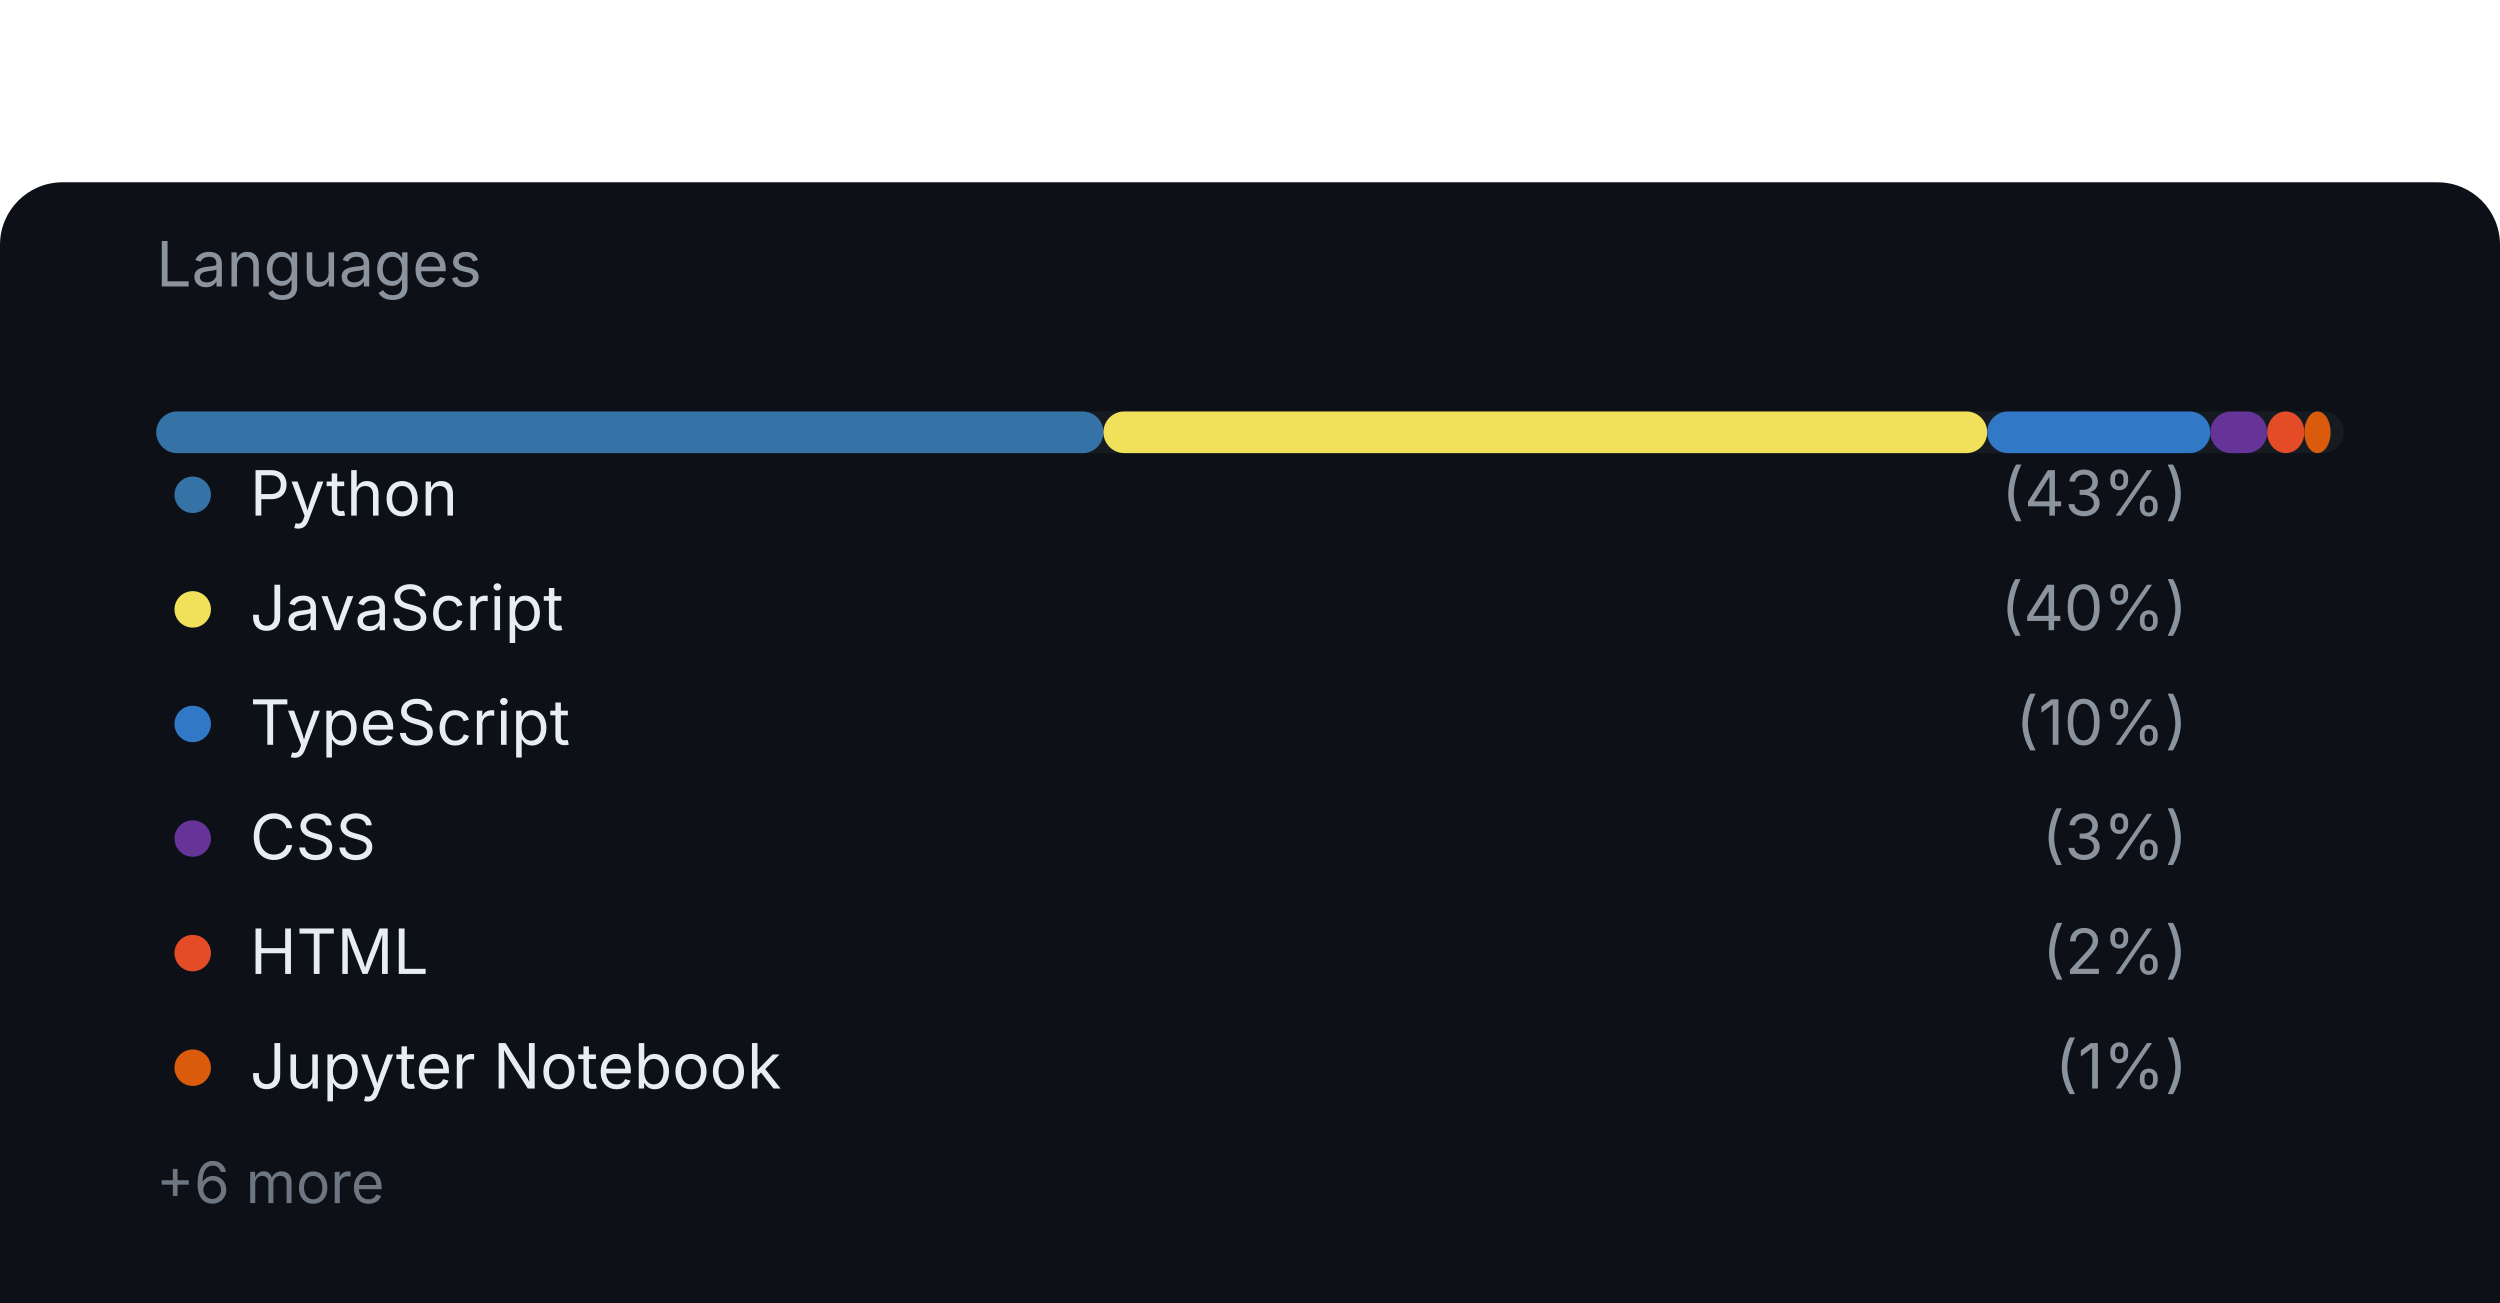
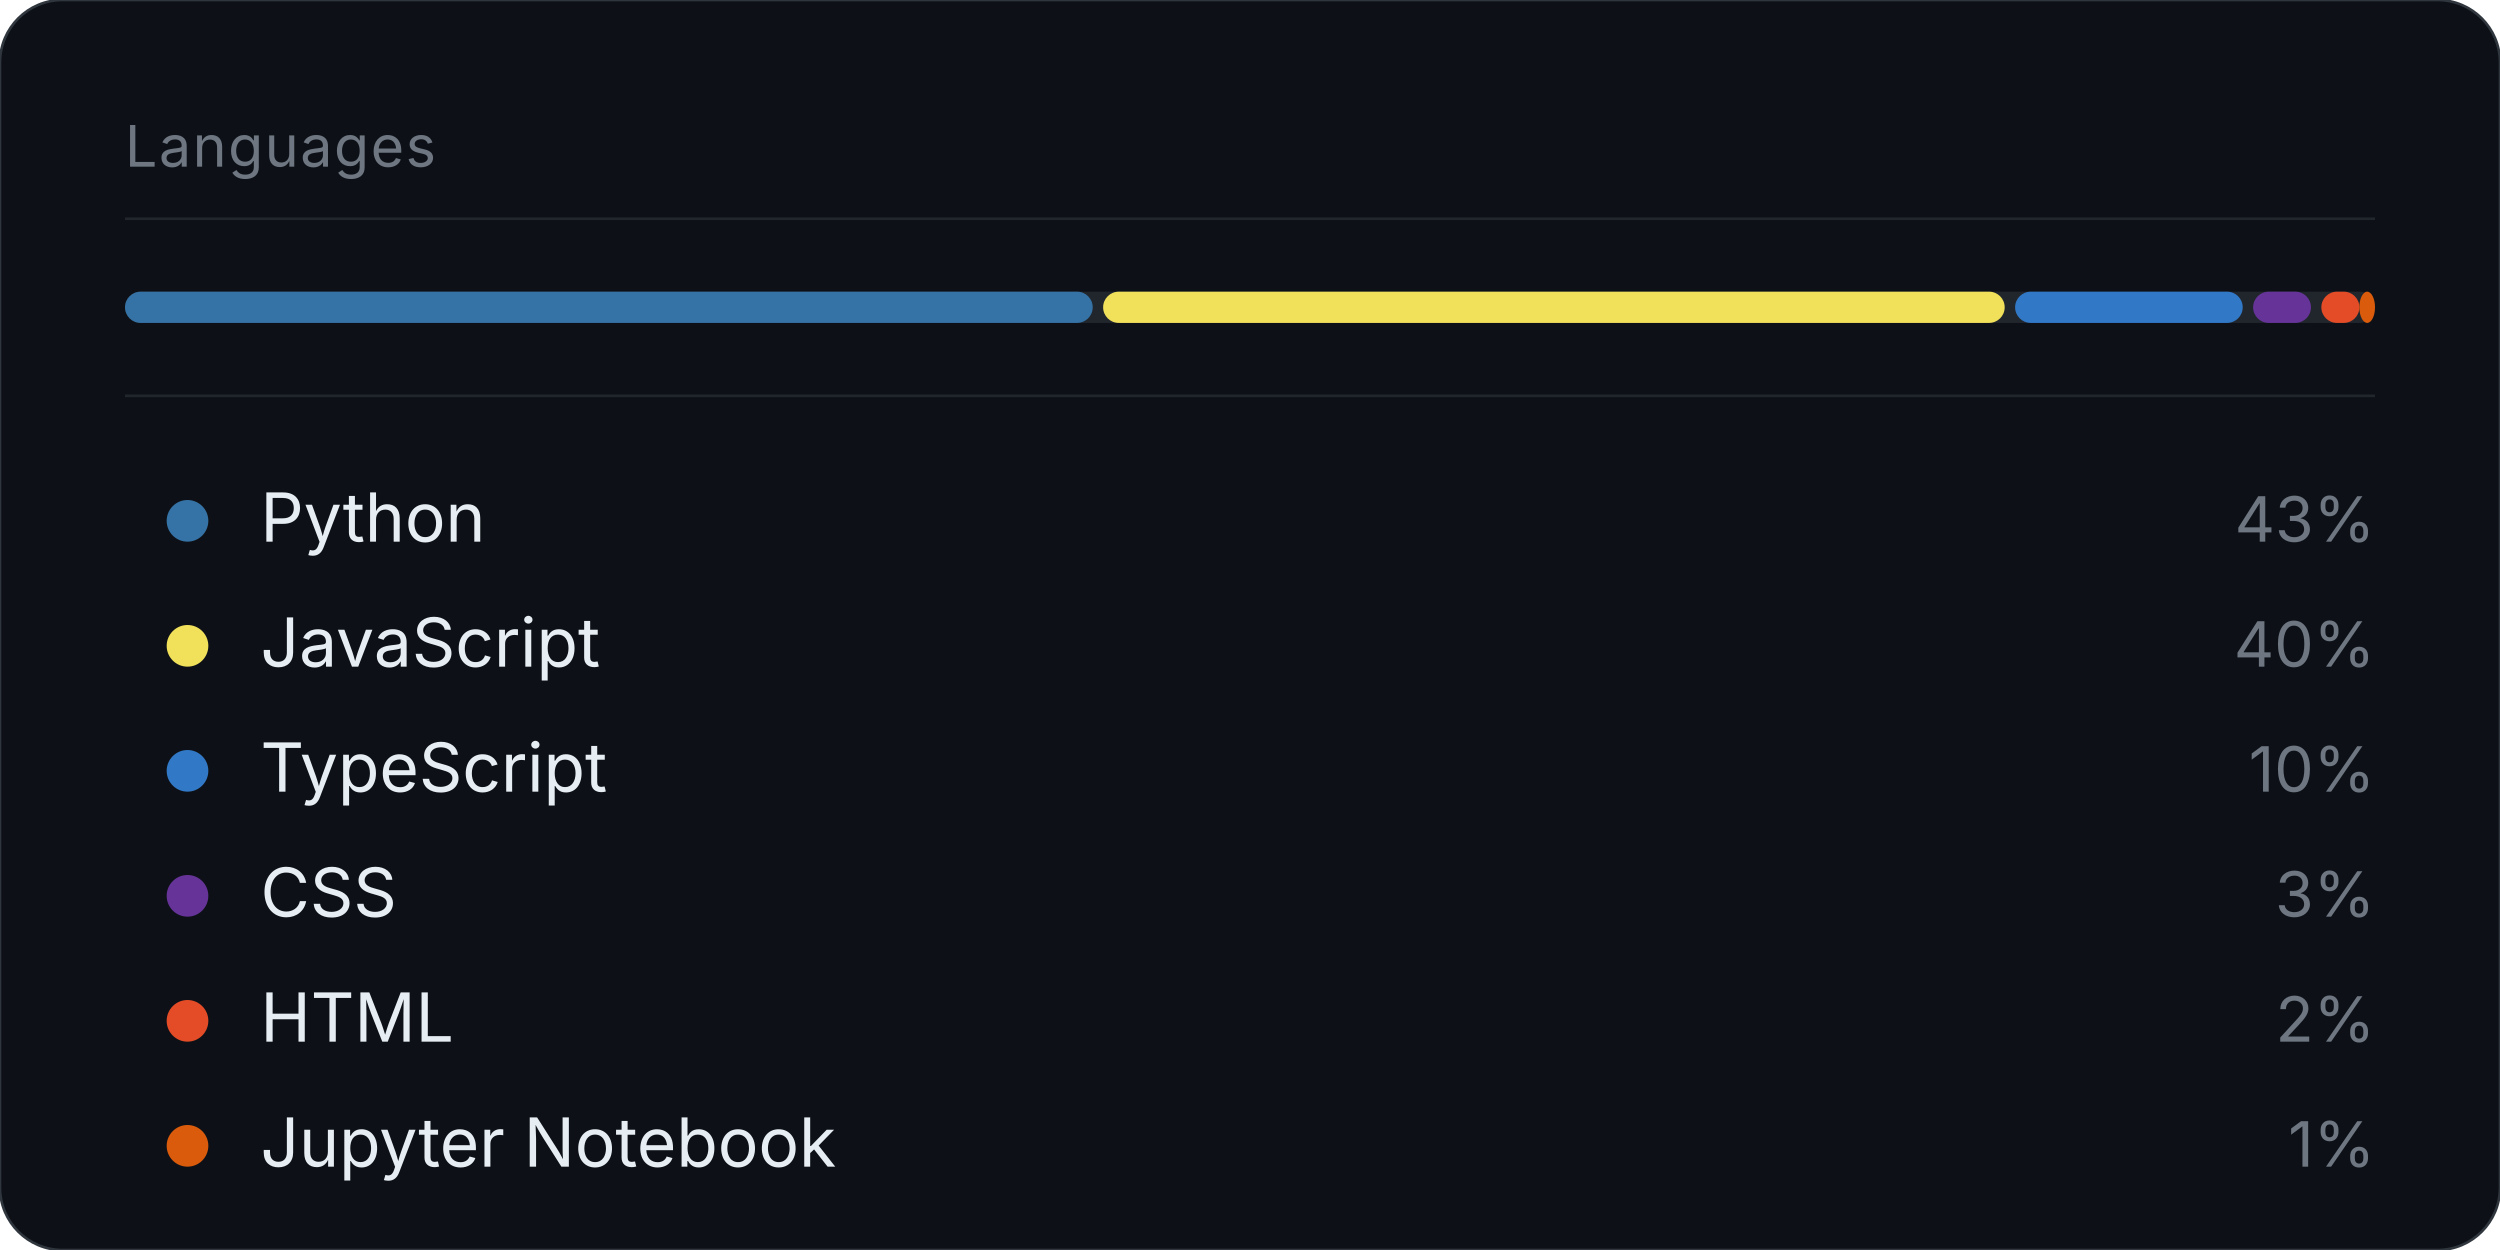
- <svg xmlns="http://www.w3.org/2000/svg" width="480" height="250" viewBox="0 0 480 180">
-   <rect width="480" height="230" fill="#0d1117" rx="12" />
-   <text x="30" y="20" font-family="-apple-system, BlinkMacSystemFont, 'Segoe UI', sans-serif" font-size="12" fill="#8b949e">Languages</text>
-   <rect x="30" y="44" width="420" height="8" rx="4" fill="#161b22" />
-   <rect x="30" y="44" width="181.86" height="8" rx="4" fill="#3572A5" />
-   <rect x="211.86" y="44" width="169.68" height="8" rx="4" fill="#f1e05a" />
-   <rect x="381.54" y="44" width="42.84" height="8" rx="4" fill="#3178c6" />
-   <rect x="424.38" y="44" width="10.92" height="8" rx="4" fill="#663399" />
-   <rect x="435.3" y="44" width="7.14" height="8" rx="4" fill="#e34c26" />
-   <rect x="442.44" y="44" width="5.04" height="8" rx="4" fill="#DA5B0B" />
-   <circle cx="37" cy="60" r="3.5" fill="#3572A5" />
-   <text x="48" y="64" font-family="-apple-system, BlinkMacSystemFont, 'Segoe UI', sans-serif" font-size="12" fill="#e6edf3">Python</text>
-   <text x="420" y="64" font-family="-apple-system, BlinkMacSystemFont, 'Segoe UI', sans-serif" font-size="12" fill="#8b949e" text-anchor="end">(43%)</text>
-   <circle cx="37" cy="82" r="3.5" fill="#f1e05a" />
-   <text x="48" y="86" font-family="-apple-system, BlinkMacSystemFont, 'Segoe UI', sans-serif" font-size="12" fill="#e6edf3">JavaScript</text>
-   <text x="420" y="86" font-family="-apple-system, BlinkMacSystemFont, 'Segoe UI', sans-serif" font-size="12" fill="#8b949e" text-anchor="end">(40%)</text>
-   <circle cx="37" cy="104" r="3.5" fill="#3178c6" />
-   <text x="48" y="108" font-family="-apple-system, BlinkMacSystemFont, 'Segoe UI', sans-serif" font-size="12" fill="#e6edf3">TypeScript</text>
-   <text x="420" y="108" font-family="-apple-system, BlinkMacSystemFont, 'Segoe UI', sans-serif" font-size="12" fill="#8b949e" text-anchor="end">(10%)</text>
-   <circle cx="37" cy="126" r="3.5" fill="#663399" />
-   <text x="48" y="130" font-family="-apple-system, BlinkMacSystemFont, 'Segoe UI', sans-serif" font-size="12" fill="#e6edf3">CSS</text>
-   <text x="420" y="130" font-family="-apple-system, BlinkMacSystemFont, 'Segoe UI', sans-serif" font-size="12" fill="#8b949e" text-anchor="end">(3%)</text>
-   <circle cx="37" cy="148" r="3.5" fill="#e34c26" />
-   <text x="48" y="152" font-family="-apple-system, BlinkMacSystemFont, 'Segoe UI', sans-serif" font-size="12" fill="#e6edf3">HTML</text>
-   <text x="420" y="152" font-family="-apple-system, BlinkMacSystemFont, 'Segoe UI', sans-serif" font-size="12" fill="#8b949e" text-anchor="end">(2%)</text>
-   <circle cx="37" cy="170" r="3.5" fill="#DA5B0B" />
-   <text x="48" y="174" font-family="-apple-system, BlinkMacSystemFont, 'Segoe UI', sans-serif" font-size="12" fill="#e6edf3">Jupyter Notebook</text>
-   <text x="420" y="174" font-family="-apple-system, BlinkMacSystemFont, 'Segoe UI', sans-serif" font-size="12" fill="#8b949e" text-anchor="end">(1%)</text>
-   <text x="30" y="196" font-family="-apple-system, BlinkMacSystemFont, 'Segoe UI', sans-serif" font-size="11" fill="#6e7681">+6 more</text>
+ <svg xmlns="http://www.w3.org/2000/svg" width="480" height="240" viewBox="0 0 480 240">
+   <rect width="480" height="240" fill="#0d1117" rx="12" stroke="#30363d" stroke-width="0.5" />
+   <text x="24" y="32" font-family="-apple-system, BlinkMacSystemFont, 'Segoe UI', sans-serif" font-size="11" fill="#6e7681" letter-spacing="0.3">Languages</text>
+   <line x1="24" y1="42" x2="456" y2="42" stroke="#21262d" stroke-width="0.5" />
+   <rect x="24" y="56" width="432" height="6" rx="3" fill="#21262d" />
+   <rect x="24" y="56" width="185.8" height="6" rx="3" fill="#3572A5" />
+   <rect x="211.8" y="56" width="173.1" height="6" rx="3" fill="#f1e05a" />
+   <rect x="386.9" y="56" width="43.7" height="6" rx="3" fill="#3178c6" />
+   <rect x="432.6" y="56" width="11.1" height="6" rx="3" fill="#663399" />
+   <rect x="445.7" y="56" width="7.3" height="6" rx="3" fill="#e34c26" />
+   <rect x="453.0" y="56" width="3.0" height="6" rx="3" fill="#DA5B0B" />
+   <line x1="24" y1="76" x2="456" y2="76" stroke="#21262d" stroke-width="0.5" />
+   <circle cx="36" cy="100" r="4" fill="#3572A5" />
+   <text x="50" y="104" font-family="-apple-system, BlinkMacSystemFont, 'Segoe UI', sans-serif" font-size="13" fill="#e6edf3">Python</text>
+   <text x="456" y="104" font-family="-apple-system, BlinkMacSystemFont, 'Segoe UI', sans-serif" font-size="12" fill="#6e7681" text-anchor="end">43%</text>
+   <circle cx="36" cy="124" r="4" fill="#f1e05a" />
+   <text x="50" y="128" font-family="-apple-system, BlinkMacSystemFont, 'Segoe UI', sans-serif" font-size="13" fill="#e6edf3">JavaScript</text>
+   <text x="456" y="128" font-family="-apple-system, BlinkMacSystemFont, 'Segoe UI', sans-serif" font-size="12" fill="#6e7681" text-anchor="end">40%</text>
+   <circle cx="36" cy="148" r="4" fill="#3178c6" />
+   <text x="50" y="152" font-family="-apple-system, BlinkMacSystemFont, 'Segoe UI', sans-serif" font-size="13" fill="#e6edf3">TypeScript</text>
+   <text x="456" y="152" font-family="-apple-system, BlinkMacSystemFont, 'Segoe UI', sans-serif" font-size="12" fill="#6e7681" text-anchor="end">10%</text>
+   <circle cx="36" cy="172" r="4" fill="#663399" />
+   <text x="50" y="176" font-family="-apple-system, BlinkMacSystemFont, 'Segoe UI', sans-serif" font-size="13" fill="#e6edf3">CSS</text>
+   <text x="456" y="176" font-family="-apple-system, BlinkMacSystemFont, 'Segoe UI', sans-serif" font-size="12" fill="#6e7681" text-anchor="end">3%</text>
+   <circle cx="36" cy="196" r="4" fill="#e34c26" />
+   <text x="50" y="200" font-family="-apple-system, BlinkMacSystemFont, 'Segoe UI', sans-serif" font-size="13" fill="#e6edf3">HTML</text>
+   <text x="456" y="200" font-family="-apple-system, BlinkMacSystemFont, 'Segoe UI', sans-serif" font-size="12" fill="#6e7681" text-anchor="end">2%</text>
+   <circle cx="36" cy="220" r="4" fill="#DA5B0B" />
+   <text x="50" y="224" font-family="-apple-system, BlinkMacSystemFont, 'Segoe UI', sans-serif" font-size="13" fill="#e6edf3">Jupyter Notebook</text>
+   <text x="456" y="224" font-family="-apple-system, BlinkMacSystemFont, 'Segoe UI', sans-serif" font-size="12" fill="#6e7681" text-anchor="end">1%</text>
</svg>
